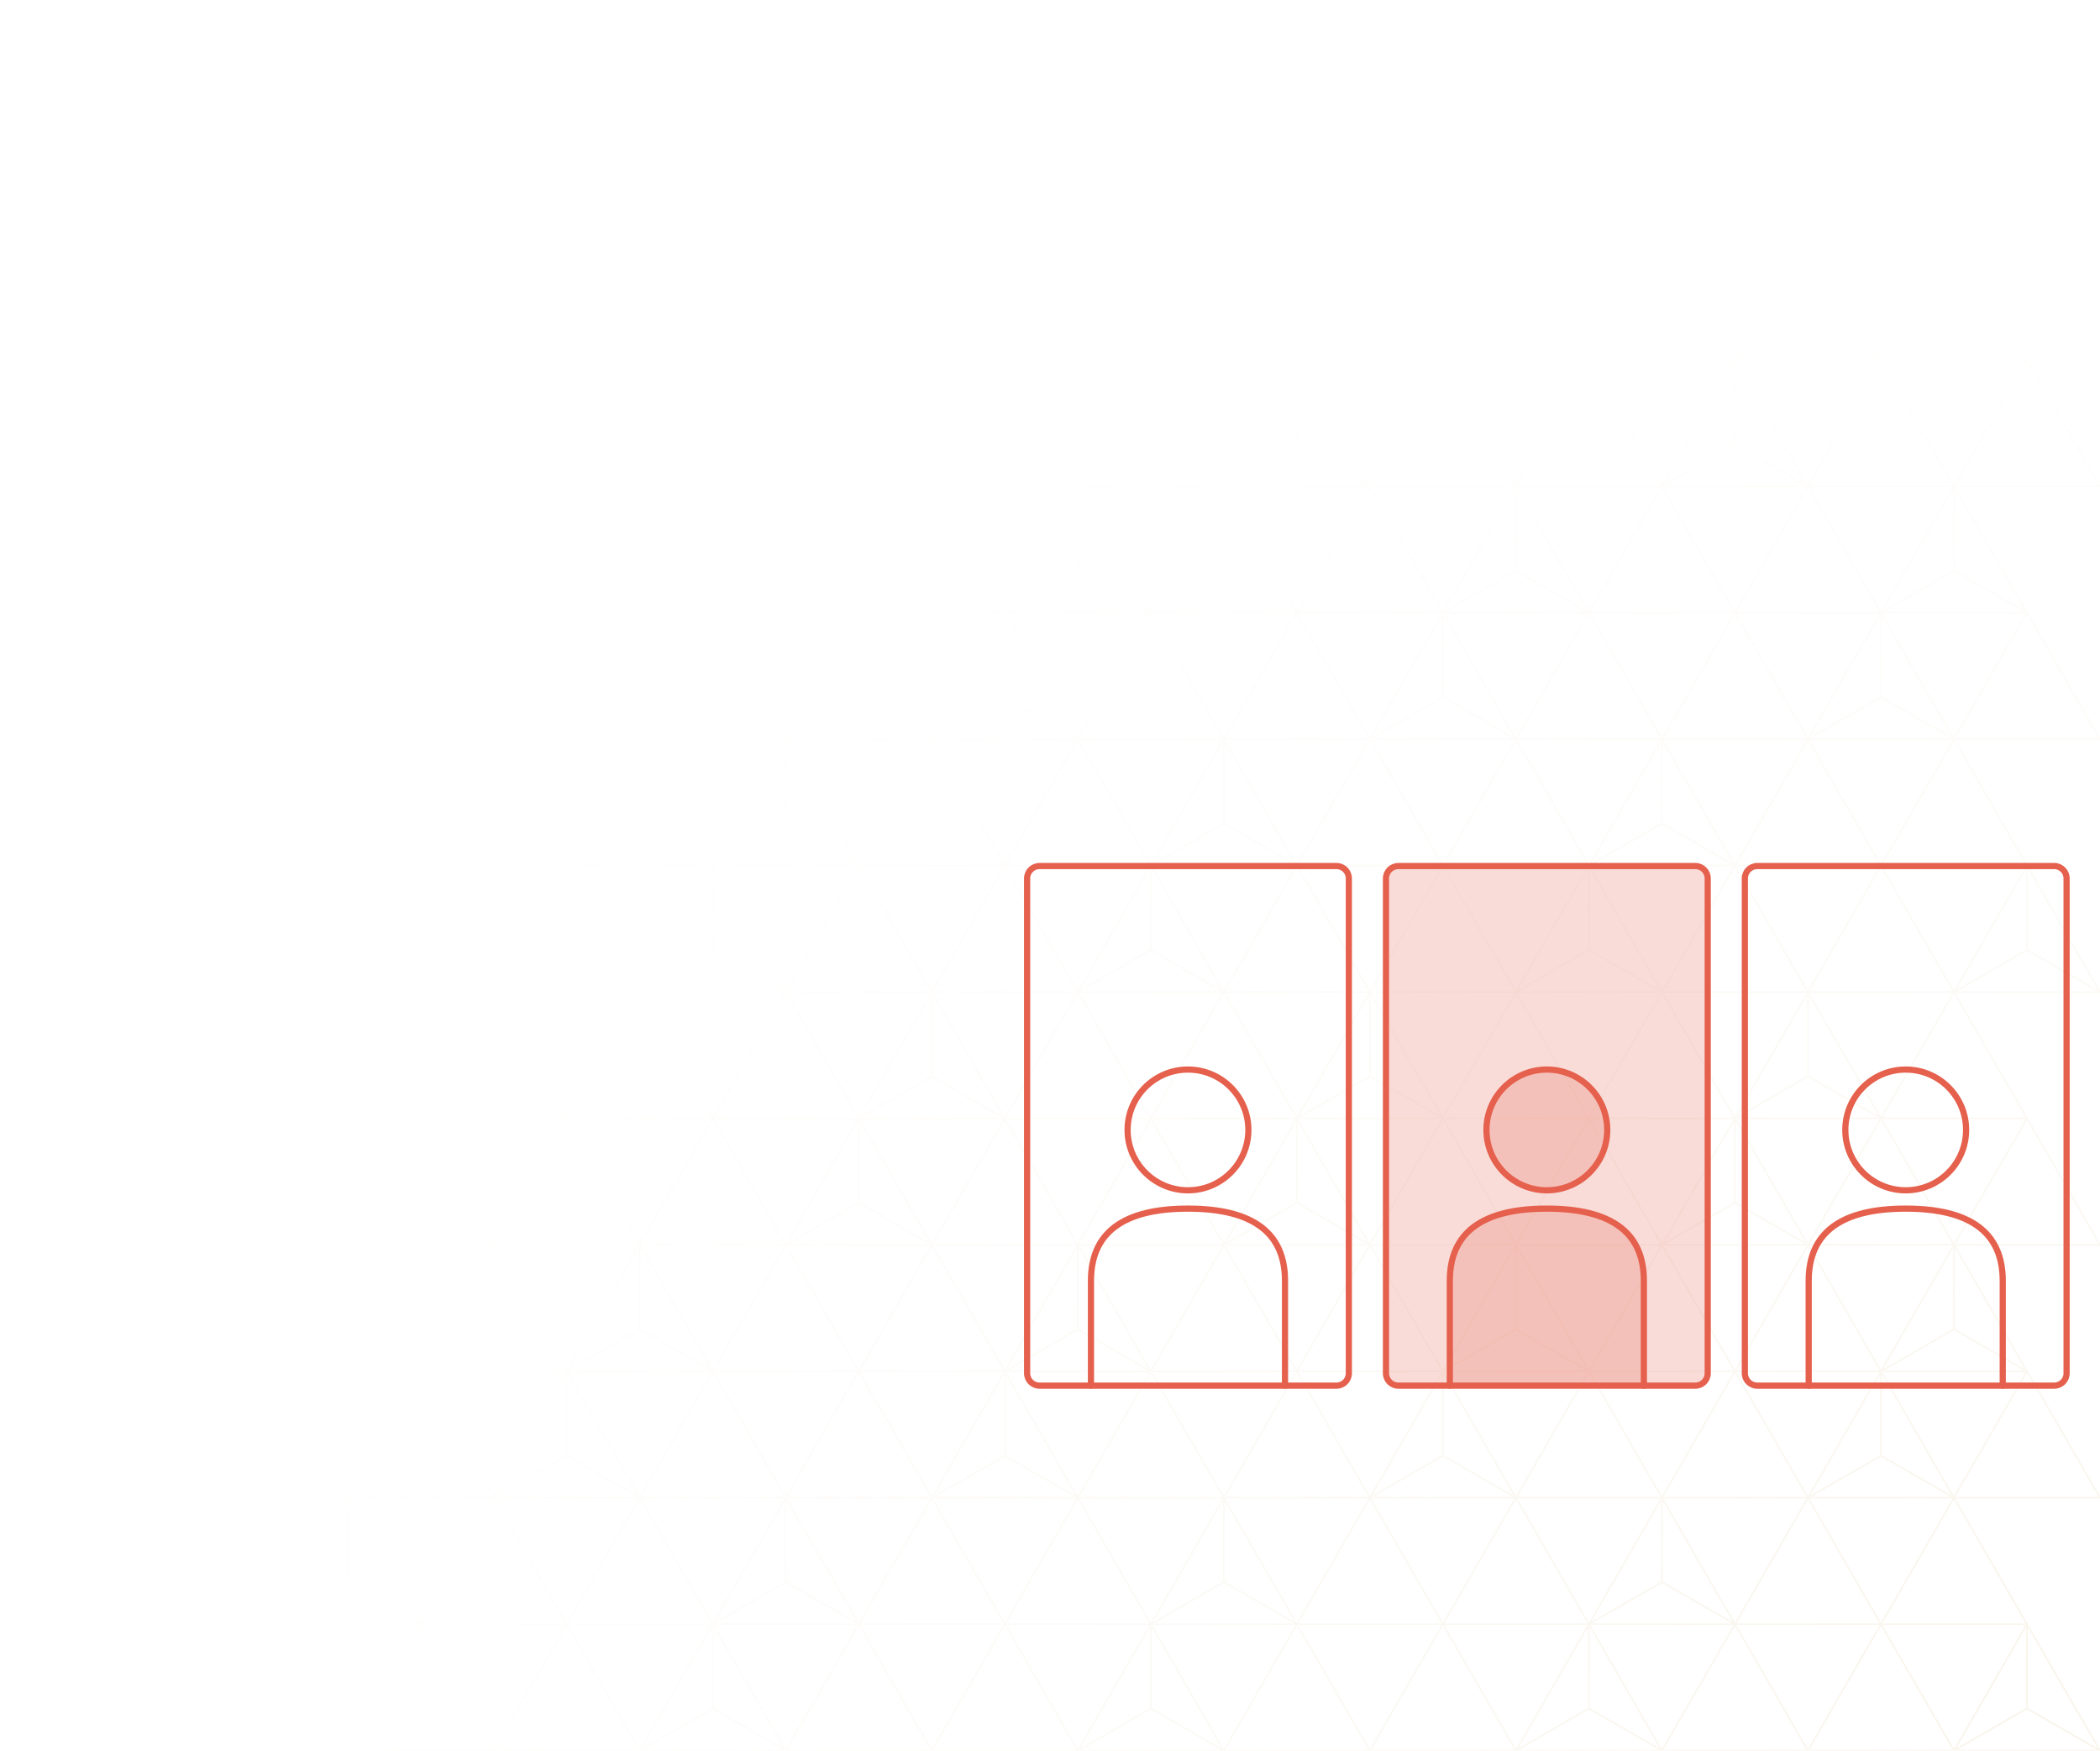
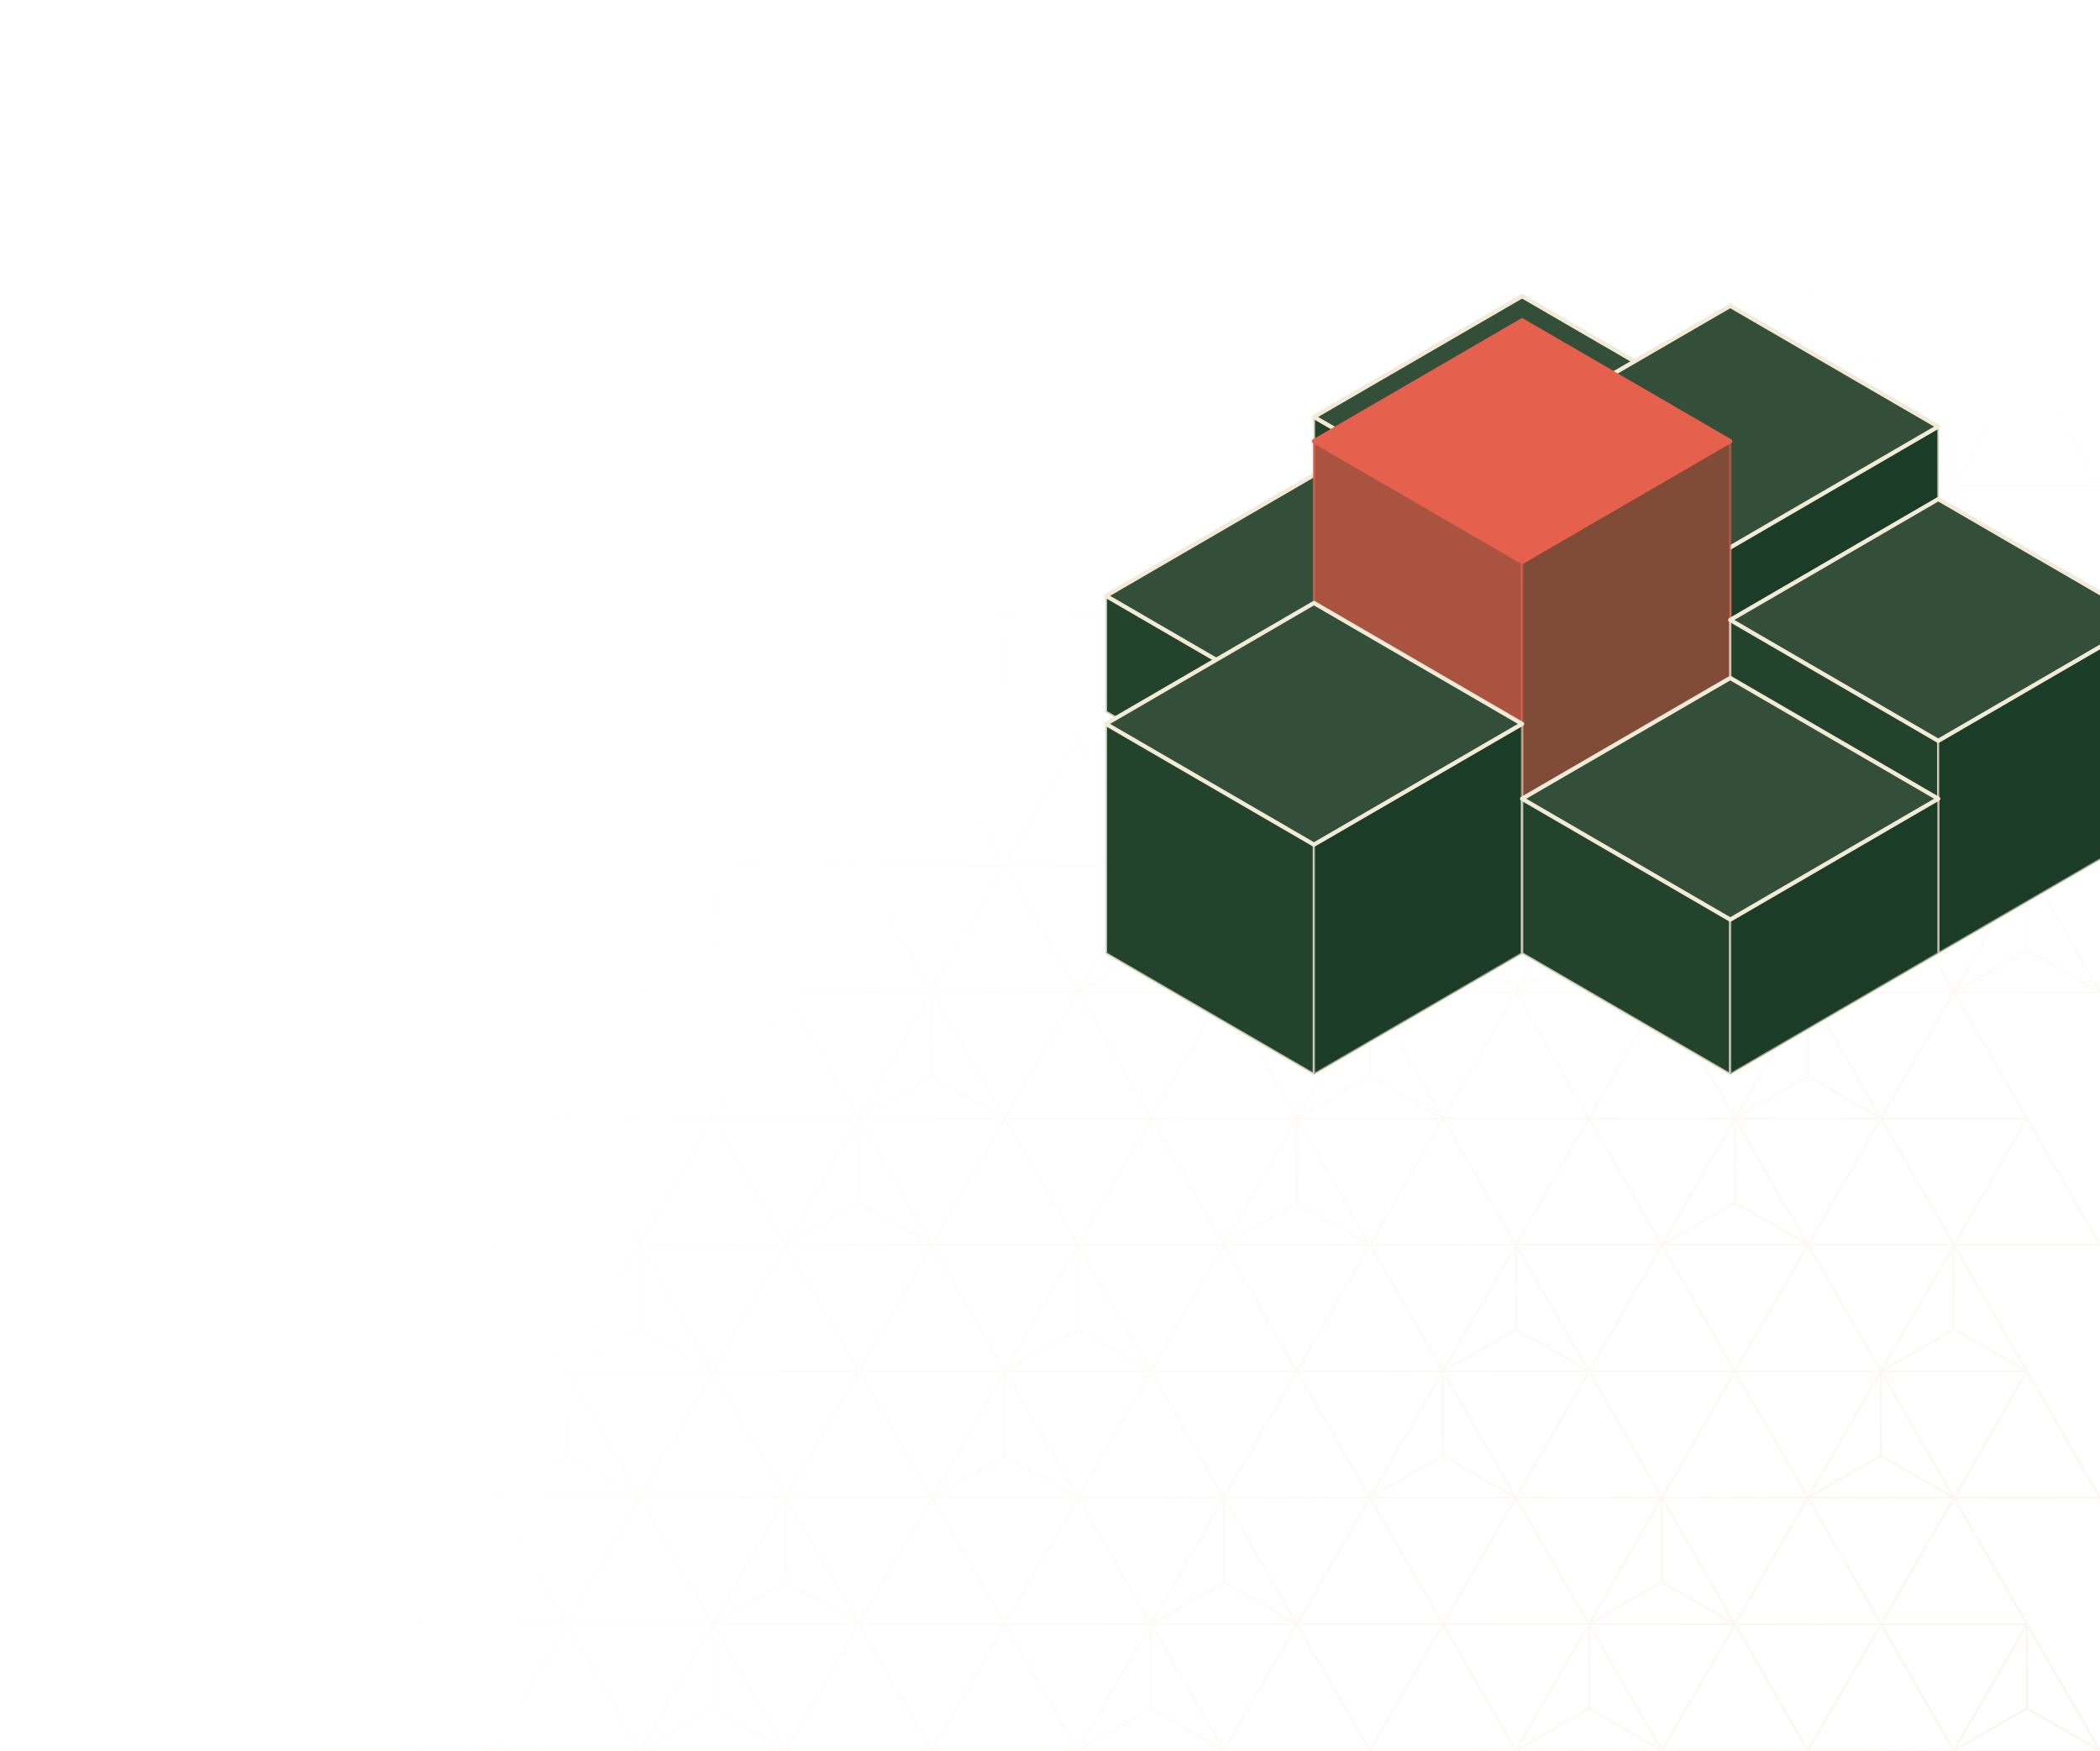
<svg xmlns="http://www.w3.org/2000/svg" width="1697" height="1415" viewBox="0 0 1697 1415" fill="none">
  <defs>
    <radialGradient id="fade" cx="1" cy="1" r="1.05" gradientUnits="objectBoundingBox">
      <stop offset="0" stop-color="#fff" stop-opacity="0.5" />
      <stop offset="0.45" stop-color="#fff" stop-opacity="0.22" />
      <stop offset="0.85" stop-color="#fff" stop-opacity="0" />
    </radialGradient>
    <mask id="m">
      <rect width="1697" height="1415" fill="url(#fade)" />
    </mask>
  </defs>
  <g mask="url(#m)" stroke="#f3ead8" stroke-width="1.4" stroke-linecap="round">
    <path d="M1697 1415L1579 1415 M1579 1415L1638 1312.8 M1638 1312.8L1697 1415 M1697 1415L1638 1380.9 M1579 1415L1638 1380.9 M1638 1312.8L1638 1380.9 M1579 1415L1461 1415 M1461 1415L1520 1312.8 M1520 1312.8L1579 1415 M1461 1415L1343 1415 M1343 1415L1402 1312.8 M1402 1312.8L1461 1415 M1343 1415L1225 1415 M1225 1415L1284 1312.8 M1284 1312.8L1343 1415 M1343 1415L1284 1380.9 M1225 1415L1284 1380.9 M1284 1312.8L1284 1380.9 M1225 1415L1107 1415 M1107 1415L1166 1312.8 M1166 1312.8L1225 1415 M1107 1415L989 1415 M989 1415L1048 1312.8 M1048 1312.8L1107 1415 M989 1415L871 1415 M871 1415L930 1312.8 M930 1312.8L989 1415 M989 1415L930 1380.9 M871 1415L930 1380.9 M930 1312.8L930 1380.9 M871 1415L753 1415 M753 1415L812 1312.8 M812 1312.8L871 1415 M753 1415L635 1415 M635 1415L694 1312.8 M694 1312.8L753 1415 M635 1415L517 1415 M517 1415L576 1312.8 M576 1312.8L635 1415 M635 1415L576 1380.9 M517 1415L576 1380.9 M576 1312.8L576 1380.9 M517 1415L399 1415 M399 1415L458 1312.8 M458 1312.8L517 1415 M399 1415L281 1415 M281 1415L340 1312.8 M340 1312.8L399 1415 M281 1415L163 1415 M163 1415L222 1312.8 M222 1312.8L281 1415 M281 1415L222 1380.9 M163 1415L222 1380.9 M222 1312.8L222 1380.9 M163 1415L45 1415 M45 1415L104 1312.8 M104 1312.8L163 1415 M45 1415L-73 1415 M-73 1415L-14 1312.8 M-14 1312.8L45 1415 M-73 1415L-191 1415 M-191 1415L-132 1312.8 M-132 1312.8L-73 1415 M-73 1415L-132 1380.9 M-191 1415L-132 1380.9 M-132 1312.8L-132 1380.9 M-191 1415L-309 1415 M-309 1415L-250 1312.8 M-250 1312.8L-191 1415 M1638 1312.8L1520 1312.8 M1520 1312.8L1579 1210.6 M1579 1210.6L1638 1312.8 M1520 1312.8L1402 1312.8 M1402 1312.8L1461 1210.6 M1461 1210.6L1520 1312.8 M1402 1312.8L1284 1312.8 M1284 1312.8L1343 1210.6 M1343 1210.6L1402 1312.8 M1402 1312.8L1343 1278.7 M1284 1312.8L1343 1278.7 M1343 1210.6L1343 1278.7 M1284 1312.8L1166 1312.8 M1166 1312.8L1225 1210.6 M1225 1210.6L1284 1312.8 M1166 1312.8L1048 1312.8 M1048 1312.8L1107 1210.6 M1107 1210.6L1166 1312.8 M1048 1312.8L930 1312.8 M930 1312.8L989 1210.6 M989 1210.6L1048 1312.8 M1048 1312.8L989 1278.7 M930 1312.8L989 1278.7 M989 1210.6L989 1278.7 M930 1312.8L812 1312.8 M812 1312.8L871 1210.6 M871 1210.6L930 1312.8 M812 1312.8L694 1312.8 M694 1312.8L753 1210.6 M753 1210.6L812 1312.8 M694 1312.8L576 1312.8 M576 1312.8L635 1210.6 M635 1210.6L694 1312.8 M694 1312.8L635 1278.7 M576 1312.8L635 1278.7 M635 1210.6L635 1278.7 M576 1312.8L458 1312.8 M458 1312.8L517 1210.6 M517 1210.6L576 1312.8 M458 1312.8L340 1312.8 M340 1312.8L399 1210.6 M399 1210.6L458 1312.8 M340 1312.8L222 1312.8 M222 1312.8L281 1210.6 M281 1210.6L340 1312.8 M340 1312.8L281 1278.7 M222 1312.8L281 1278.7 M281 1210.6L281 1278.7 M222 1312.8L104 1312.8 M104 1312.8L163 1210.6 M163 1210.6L222 1312.8 M104 1312.8L-14 1312.8 M-14 1312.8L45 1210.6 M45 1210.6L104 1312.8 M-14 1312.8L-132 1312.8 M-132 1312.8L-73 1210.6 M-73 1210.6L-14 1312.8 M-14 1312.8L-73 1278.7 M-132 1312.8L-73 1278.7 M-73 1210.6L-73 1278.7 M-132 1312.8L-250 1312.8 M-250 1312.8L-191 1210.6 M-191 1210.6L-132 1312.8 M-250 1312.8L-368 1312.8 M-368 1312.8L-309 1210.6 M-309 1210.6L-250 1312.8 M1697 1210.6L1579 1210.6 M1579 1210.6L1638 1108.4 M1638 1108.4L1697 1210.6 M1579 1210.6L1461 1210.6 M1461 1210.6L1520 1108.4 M1520 1108.4L1579 1210.6 M1579 1210.6L1520 1176.6 M1461 1210.6L1520 1176.6 M1520 1108.4L1520 1176.6 M1461 1210.6L1343 1210.6 M1343 1210.6L1402 1108.4 M1402 1108.4L1461 1210.6 M1343 1210.6L1225 1210.6 M1225 1210.6L1284 1108.4 M1284 1108.4L1343 1210.6 M1225 1210.6L1107 1210.6 M1107 1210.6L1166 1108.4 M1166 1108.4L1225 1210.6 M1225 1210.6L1166 1176.6 M1107 1210.6L1166 1176.6 M1166 1108.4L1166 1176.6 M1107 1210.6L989 1210.6 M989 1210.6L1048 1108.4 M1048 1108.4L1107 1210.6 M989 1210.6L871 1210.6 M871 1210.6L930 1108.4 M930 1108.4L989 1210.6 M871 1210.6L753 1210.6 M753 1210.6L812 1108.4 M812 1108.4L871 1210.6 M871 1210.6L812 1176.6 M753 1210.6L812 1176.6 M812 1108.4L812 1176.6 M753 1210.6L635 1210.6 M635 1210.6L694 1108.4 M694 1108.4L753 1210.6 M635 1210.6L517 1210.6 M517 1210.6L576 1108.4 M576 1108.4L635 1210.6 M517 1210.6L399 1210.6 M399 1210.6L458 1108.4 M458 1108.4L517 1210.6 M517 1210.6L458 1176.6 M399 1210.6L458 1176.6 M458 1108.4L458 1176.6 M399 1210.6L281 1210.6 M281 1210.6L340 1108.4 M340 1108.4L399 1210.6 M281 1210.6L163 1210.6 M163 1210.6L222 1108.4 M222 1108.4L281 1210.6 M163 1210.6L45 1210.6 M45 1210.6L104 1108.4 M104 1108.4L163 1210.6 M163 1210.6L104 1176.6 M45 1210.6L104 1176.6 M104 1108.4L104 1176.6 M45 1210.6L-73 1210.6 M-73 1210.6L-14 1108.4 M-14 1108.4L45 1210.6 M-73 1210.6L-191 1210.6 M-191 1210.6L-132 1108.4 M-132 1108.4L-73 1210.6 M-191 1210.6L-309 1210.6 M-309 1210.6L-250 1108.4 M-250 1108.4L-191 1210.6 M-191 1210.6L-250 1176.6 M-309 1210.6L-250 1176.6 M-250 1108.4L-250 1176.6 M1638 1108.4L1520 1108.4 M1520 1108.4L1579 1006.2 M1579 1006.2L1638 1108.4 M1638 1108.4L1579 1074.4 M1520 1108.4L1579 1074.4 M1579 1006.2L1579 1074.4 M1520 1108.4L1402 1108.4 M1402 1108.4L1461 1006.2 M1461 1006.2L1520 1108.4 M1402 1108.4L1284 1108.4 M1284 1108.4L1343 1006.2 M1343 1006.2L1402 1108.4 M1284 1108.4L1166 1108.4 M1166 1108.4L1225 1006.2 M1225 1006.2L1284 1108.4 M1284 1108.4L1225 1074.4 M1166 1108.4L1225 1074.4 M1225 1006.2L1225 1074.4 M1166 1108.4L1048 1108.4 M1048 1108.4L1107 1006.2 M1107 1006.2L1166 1108.4 M1048 1108.4L930 1108.4 M930 1108.4L989 1006.2 M989 1006.2L1048 1108.4 M930 1108.4L812 1108.4 M812 1108.4L871 1006.2 M871 1006.2L930 1108.4 M930 1108.4L871 1074.4 M812 1108.4L871 1074.4 M871 1006.2L871 1074.4 M812 1108.4L694 1108.4 M694 1108.4L753 1006.2 M753 1006.2L812 1108.4 M694 1108.4L576 1108.4 M576 1108.4L635 1006.2 M635 1006.2L694 1108.4 M576 1108.4L458 1108.4 M458 1108.4L517 1006.2 M517 1006.2L576 1108.4 M576 1108.4L517 1074.4 M458 1108.4L517 1074.4 M517 1006.2L517 1074.4 M458 1108.4L340 1108.4 M340 1108.4L399 1006.2 M399 1006.2L458 1108.4 M340 1108.4L222 1108.4 M222 1108.4L281 1006.2 M281 1006.2L340 1108.4 M222 1108.4L104 1108.4 M104 1108.4L163 1006.2 M163 1006.2L222 1108.4 M222 1108.4L163 1074.4 M104 1108.4L163 1074.4 M163 1006.2L163 1074.4 M104 1108.4L-14 1108.4 M-14 1108.4L45 1006.2 M45 1006.2L104 1108.4 M-14 1108.4L-132 1108.4 M-132 1108.4L-73 1006.2 M-73 1006.2L-14 1108.4 M-132 1108.4L-250 1108.4 M-250 1108.4L-191 1006.2 M-191 1006.2L-132 1108.4 M-132 1108.4L-191 1074.4 M-250 1108.4L-191 1074.4 M-191 1006.2L-191 1074.4 M-250 1108.4L-368 1108.4 M-368 1108.4L-309 1006.2 M-309 1006.2L-250 1108.4 M1697 1006.2L1579 1006.2 M1579 1006.2L1638 904 M1638 904L1697 1006.2 M1579 1006.2L1461 1006.2 M1461 1006.2L1520 904 M1520 904L1579 1006.2 M1461 1006.2L1343 1006.2 M1343 1006.2L1402 904 M1402 904L1461 1006.2 M1461 1006.2L1402 972.2 M1343 1006.2L1402 972.2 M1402 904L1402 972.2 M1343 1006.2L1225 1006.2 M1225 1006.2L1284 904 M1284 904L1343 1006.2 M1225 1006.2L1107 1006.2 M1107 1006.2L1166 904 M1166 904L1225 1006.2 M1107 1006.2L989 1006.2 M989 1006.2L1048 904 M1048 904L1107 1006.2 M1107 1006.2L1048 972.2 M989 1006.2L1048 972.2 M1048 904L1048 972.2 M989 1006.2L871 1006.2 M871 1006.2L930 904 M930 904L989 1006.2 M871 1006.2L753 1006.2 M753 1006.2L812 904 M812 904L871 1006.2 M753 1006.2L635 1006.2 M635 1006.2L694 904 M694 904L753 1006.2 M753 1006.2L694 972.2 M635 1006.2L694 972.2 M694 904L694 972.2 M635 1006.2L517 1006.2 M517 1006.2L576 904 M576 904L635 1006.2 M517 1006.2L399 1006.2 M399 1006.2L458 904 M458 904L517 1006.2 M399 1006.2L281 1006.2 M281 1006.2L340 904 M340 904L399 1006.2 M399 1006.2L340 972.2 M281 1006.2L340 972.2 M340 904L340 972.2 M281 1006.2L163 1006.2 M163 1006.2L222 904 M222 904L281 1006.2 M163 1006.2L45 1006.2 M45 1006.2L104 904 M104 904L163 1006.2 M45 1006.2L-73 1006.2 M-73 1006.2L-14 904 M-14 904L45 1006.2 M45 1006.2L-14 972.2 M-73 1006.2L-14 972.2 M-14 904L-14 972.2 M-73 1006.2L-191 1006.2 M-191 1006.2L-132 904 M-132 904L-73 1006.2 M-191 1006.2L-309 1006.2 M-309 1006.2L-250 904 M-250 904L-191 1006.2 M1638 904L1520 904 M1520 904L1579 801.9 M1579 801.9L1638 904 M1520 904L1402 904 M1402 904L1461 801.9 M1461 801.9L1520 904 M1520 904L1461 870 M1402 904L1461 870 M1461 801.9L1461 870 M1402 904L1284 904 M1284 904L1343 801.9 M1343 801.9L1402 904 M1284 904L1166 904 M1166 904L1225 801.9 M1225 801.9L1284 904 M1166 904L1048 904 M1048 904L1107 801.9 M1107 801.9L1166 904 M1166 904L1107 870 M1048 904L1107 870 M1107 801.9L1107 870 M1048 904L930 904 M930 904L989 801.9 M989 801.9L1048 904 M930 904L812 904 M812 904L871 801.9 M871 801.9L930 904 M812 904L694 904 M694 904L753 801.9 M753 801.9L812 904 M812 904L753 870 M694 904L753 870 M753 801.9L753 870 M694 904L576 904 M576 904L635 801.9 M635 801.9L694 904 M576 904L458 904 M458 904L517 801.9 M517 801.9L576 904 M458 904L340 904 M340 904L399 801.9 M399 801.9L458 904 M458 904L399 870 M340 904L399 870 M399 801.9L399 870 M340 904L222 904 M222 904L281 801.9 M281 801.9L340 904 M222 904L104 904 M104 904L163 801.9 M163 801.9L222 904 M104 904L-14 904 M-14 904L45 801.9 M45 801.9L104 904 M104 904L45 870 M-14 904L45 870 M45 801.9L45 870 M-14 904L-132 904 M-132 904L-73 801.9 M-73 801.9L-14 904 M-132 904L-250 904 M-250 904L-191 801.9 M-191 801.9L-132 904 M-250 904L-368 904 M-368 904L-309 801.9 M-309 801.9L-250 904 M-250 904L-309 870 M-368 904L-309 870 M-309 801.9L-309 870 M1697 801.9L1579 801.9 M1579 801.9L1638 699.7 M1638 699.7L1697 801.9 M1697 801.9L1638 767.8 M1579 801.9L1638 767.8 M1638 699.7L1638 767.8 M1579 801.9L1461 801.9 M1461 801.9L1520 699.7 M1520 699.7L1579 801.9 M1461 801.9L1343 801.9 M1343 801.9L1402 699.7 M1402 699.7L1461 801.9 M1343 801.9L1225 801.9 M1225 801.9L1284 699.7 M1284 699.7L1343 801.9 M1343 801.9L1284 767.8 M1225 801.9L1284 767.8 M1284 699.7L1284 767.8 M1225 801.9L1107 801.9 M1107 801.9L1166 699.7 M1166 699.7L1225 801.9 M1107 801.9L989 801.9 M989 801.9L1048 699.7 M1048 699.7L1107 801.9 M989 801.9L871 801.9 M871 801.9L930 699.7 M930 699.7L989 801.9 M989 801.9L930 767.8 M871 801.9L930 767.8 M930 699.7L930 767.8 M871 801.9L753 801.9 M753 801.9L812 699.7 M812 699.7L871 801.9 M753 801.9L635 801.9 M635 801.9L694 699.7 M694 699.7L753 801.9 M635 801.9L517 801.9 M517 801.9L576 699.7 M576 699.7L635 801.9 M635 801.9L576 767.8 M517 801.9L576 767.8 M576 699.7L576 767.8 M517 801.9L399 801.9 M399 801.9L458 699.7 M458 699.7L517 801.9 M399 801.9L281 801.9 M281 801.9L340 699.7 M340 699.7L399 801.9 M281 801.9L163 801.9 M163 801.9L222 699.7 M222 699.7L281 801.9 M281 801.9L222 767.8 M163 801.9L222 767.8 M222 699.7L222 767.8 M163 801.9L45 801.9 M45 801.9L104 699.7 M104 699.7L163 801.9 M45 801.9L-73 801.9 M-73 801.9L-14 699.7 M-14 699.7L45 801.9 M-73 801.9L-191 801.9 M-191 801.9L-132 699.7 M-132 699.7L-73 801.9 M-73 801.9L-132 767.8 M-191 801.9L-132 767.8 M-132 699.7L-132 767.8 M-191 801.9L-309 801.9 M-309 801.9L-250 699.7 M-250 699.7L-191 801.9 M1638 699.7L1520 699.7 M1520 699.7L1579 597.5 M1579 597.5L1638 699.7 M1520 699.7L1402 699.7 M1402 699.7L1461 597.5 M1461 597.5L1520 699.7 M1402 699.7L1284 699.7 M1284 699.7L1343 597.5 M1343 597.5L1402 699.7 M1402 699.7L1343 665.6 M1284 699.7L1343 665.6 M1343 597.5L1343 665.6 M1284 699.7L1166 699.7 M1166 699.7L1225 597.5 M1225 597.5L1284 699.7 M1166 699.7L1048 699.7 M1048 699.7L1107 597.5 M1107 597.5L1166 699.7 M1048 699.7L930 699.7 M930 699.7L989 597.5 M989 597.5L1048 699.7 M1048 699.7L989 665.6 M930 699.7L989 665.6 M989 597.5L989 665.6 M930 699.7L812 699.7 M812 699.7L871 597.5 M871 597.5L930 699.7 M812 699.7L694 699.7 M694 699.7L753 597.5 M753 597.5L812 699.7 M694 699.7L576 699.7 M576 699.7L635 597.5 M635 597.5L694 699.7 M694 699.7L635 665.6 M576 699.7L635 665.6 M635 597.5L635 665.6 M576 699.7L458 699.7 M458 699.7L517 597.5 M517 597.5L576 699.7 M458 699.7L340 699.7 M340 699.7L399 597.5 M399 597.5L458 699.7 M340 699.7L222 699.7 M222 699.7L281 597.5 M281 597.5L340 699.7 M340 699.7L281 665.6 M222 699.7L281 665.6 M281 597.5L281 665.6 M222 699.7L104 699.7 M104 699.7L163 597.5 M163 597.5L222 699.7 M104 699.7L-14 699.7 M-14 699.7L45 597.5 M45 597.5L104 699.7 M-14 699.7L-132 699.7 M-132 699.7L-73 597.5 M-73 597.5L-14 699.7 M-14 699.7L-73 665.6 M-132 699.7L-73 665.6 M-73 597.5L-73 665.6 M-132 699.7L-250 699.7 M-250 699.7L-191 597.5 M-191 597.5L-132 699.7 M-250 699.7L-368 699.7 M-368 699.7L-309 597.5 M-309 597.5L-250 699.7 M1697 597.5L1579 597.5 M1579 597.5L1638 495.3 M1638 495.3L1697 597.5 M1579 597.5L1461 597.5 M1461 597.5L1520 495.3 M1520 495.3L1579 597.5 M1579 597.5L1520 563.4 M1461 597.5L1520 563.4 M1520 495.3L1520 563.4 M1461 597.5L1343 597.5 M1343 597.5L1402 495.3 M1402 495.3L1461 597.5 M1343 597.5L1225 597.5 M1225 597.5L1284 495.3 M1284 495.3L1343 597.5 M1225 597.5L1107 597.5 M1107 597.5L1166 495.3 M1166 495.3L1225 597.5 M1225 597.5L1166 563.4 M1107 597.5L1166 563.4 M1166 495.3L1166 563.4 M1107 597.5L989 597.5 M989 597.5L1048 495.3 M1048 495.3L1107 597.5 M989 597.5L871 597.5 M871 597.5L930 495.3 M930 495.3L989 597.5 M871 597.5L753 597.5 M753 597.5L812 495.3 M812 495.3L871 597.5 M871 597.5L812 563.4 M753 597.5L812 563.4 M812 495.3L812 563.4 M753 597.5L635 597.5 M635 597.5L694 495.3 M694 495.3L753 597.5 M635 597.5L517 597.5 M517 597.5L576 495.3 M576 495.3L635 597.5 M517 597.5L399 597.5 M399 597.5L458 495.3 M458 495.3L517 597.5 M517 597.5L458 563.4 M399 597.5L458 563.4 M458 495.3L458 563.4 M399 597.5L281 597.5 M281 597.5L340 495.3 M340 495.3L399 597.5 M281 597.5L163 597.5 M163 597.5L222 495.3 M222 495.3L281 597.5 M163 597.5L45 597.5 M45 597.5L104 495.3 M104 495.3L163 597.5 M163 597.5L104 563.4 M45 597.5L104 563.4 M104 495.3L104 563.4 M45 597.5L-73 597.5 M-73 597.5L-14 495.3 M-14 495.3L45 597.5 M-73 597.5L-191 597.5 M-191 597.5L-132 495.3 M-132 495.3L-73 597.5 M-191 597.5L-309 597.5 M-309 597.5L-250 495.3 M-250 495.3L-191 597.5 M-191 597.5L-250 563.4 M-309 597.5L-250 563.4 M-250 495.3L-250 563.4 M1638 495.3L1520 495.3 M1520 495.3L1579 393.1 M1579 393.1L1638 495.3 M1638 495.3L1579 461.2 M1520 495.3L1579 461.2 M1579 393.1L1579 461.2 M1520 495.3L1402 495.3 M1402 495.3L1461 393.1 M1461 393.1L1520 495.3 M1402 495.3L1284 495.3 M1284 495.3L1343 393.1 M1343 393.1L1402 495.3 M1284 495.3L1166 495.3 M1166 495.3L1225 393.1 M1225 393.1L1284 495.3 M1284 495.3L1225 461.2 M1166 495.3L1225 461.2 M1225 393.1L1225 461.2 M1166 495.3L1048 495.3 M1048 495.3L1107 393.1 M1107 393.1L1166 495.3 M1048 495.3L930 495.3 M930 495.3L989 393.1 M989 393.1L1048 495.3 M930 495.3L812 495.3 M812 495.3L871 393.1 M871 393.1L930 495.3 M930 495.3L871 461.2 M812 495.3L871 461.2 M871 393.1L871 461.2 M812 495.3L694 495.3 M694 495.3L753 393.1 M753 393.1L812 495.3 M694 495.3L576 495.3 M576 495.3L635 393.1 M635 393.1L694 495.3 M576 495.3L458 495.3 M458 495.3L517 393.1 M517 393.1L576 495.3 M576 495.3L517 461.2 M458 495.3L517 461.2 M517 393.1L517 461.2 M458 495.3L340 495.3 M340 495.3L399 393.1 M399 393.1L458 495.3 M340 495.3L222 495.3 M222 495.3L281 393.1 M281 393.1L340 495.3 M222 495.3L104 495.3 M104 495.3L163 393.1 M163 393.1L222 495.3 M222 495.3L163 461.2 M104 495.3L163 461.2 M163 393.1L163 461.2 M104 495.3L-14 495.3 M-14 495.3L45 393.1 M45 393.1L104 495.3 M-14 495.3L-132 495.3 M-132 495.3L-73 393.1 M-73 393.1L-14 495.3 M-132 495.3L-250 495.3 M-250 495.3L-191 393.1 M-191 393.1L-132 495.3 M-132 495.3L-191 461.2 M-250 495.3L-191 461.2 M-191 393.1L-191 461.2 M-250 495.3L-368 495.3 M-368 495.3L-309 393.1 M-309 393.1L-250 495.3 M1697 393.1L1579 393.1 M1579 393.1L1638 290.9 M1638 290.9L1697 393.1 M1579 393.1L1461 393.1 M1461 393.1L1520 290.9 M1520 290.9L1579 393.1 M1461 393.1L1343 393.1 M1343 393.1L1402 290.9 M1402 290.9L1461 393.1 M1461 393.1L1402 359 M1343 393.1L1402 359 M1402 290.9L1402 359 M1343 393.1L1225 393.1 M1225 393.1L1284 290.9 M1284 290.9L1343 393.1 M1225 393.1L1107 393.1 M1107 393.1L1166 290.9 M1166 290.9L1225 393.1 M1107 393.1L989 393.1 M989 393.1L1048 290.9 M1048 290.9L1107 393.1 M1107 393.1L1048 359 M989 393.1L1048 359 M1048 290.9L1048 359 M989 393.1L871 393.1 M871 393.1L930 290.9 M930 290.9L989 393.1 M871 393.1L753 393.1 M753 393.1L812 290.9 M812 290.9L871 393.1 M753 393.1L635 393.1 M635 393.1L694 290.9 M694 290.9L753 393.1 M753 393.1L694 359 M635 393.1L694 359 M694 290.9L694 359 M635 393.1L517 393.1 M517 393.1L576 290.9 M576 290.9L635 393.1 M517 393.1L399 393.1 M399 393.1L458 290.9 M458 290.9L517 393.1 M399 393.1L281 393.1 M281 393.1L340 290.9 M340 290.9L399 393.1 M399 393.1L340 359 M281 393.1L340 359 M340 290.9L340 359 M281 393.1L163 393.1 M163 393.1L222 290.9 M222 290.9L281 393.1 M163 393.1L45 393.1 M45 393.1L104 290.9 M104 290.9L163 393.1 M45 393.1L-73 393.1 M-73 393.1L-14 290.9 M-14 290.9L45 393.1 M45 393.1L-14 359 M-73 393.1L-14 359 M-14 290.9L-14 359 M-73 393.1L-191 393.1 M-191 393.1L-132 290.9 M-132 290.9L-73 393.1 M-191 393.1L-309 393.1 M-309 393.1L-250 290.9 M-250 290.9L-191 393.1 M1638 290.9L1520 290.9 M1520 290.9L1579 188.7 M1579 188.7L1638 290.9 M1520 290.9L1402 290.9 M1402 290.9L1461 188.7 M1461 188.7L1520 290.9 M1520 290.9L1461 256.8 M1402 290.9L1461 256.8 M1461 188.7L1461 256.8 M1402 290.9L1284 290.9 M1284 290.9L1343 188.7 M1343 188.7L1402 290.9 M1284 290.9L1166 290.9 M1166 290.9L1225 188.7 M1225 188.7L1284 290.9 M1166 290.9L1048 290.9 M1048 290.9L1107 188.7 M1107 188.7L1166 290.9 M1166 290.9L1107 256.8 M1048 290.9L1107 256.8 M1107 188.7L1107 256.8 M1048 290.9L930 290.9 M930 290.9L989 188.7 M989 188.7L1048 290.9 M930 290.9L812 290.9 M812 290.9L871 188.7 M871 188.7L930 290.9 M812 290.9L694 290.9 M694 290.9L753 188.7 M753 188.7L812 290.9 M812 290.9L753 256.8 M694 290.9L753 256.8 M753 188.7L753 256.8 M694 290.9L576 290.9 M576 290.9L635 188.7 M635 188.7L694 290.9 M576 290.9L458 290.9 M458 290.9L517 188.7 M517 188.7L576 290.9 M458 290.9L340 290.9 M340 290.9L399 188.7 M399 188.7L458 290.9 M458 290.9L399 256.8 M340 290.9L399 256.8 M399 188.7L399 256.8 M340 290.9L222 290.9 M222 290.9L281 188.7 M281 188.7L340 290.9 M222 290.9L104 290.9 M104 290.9L163 188.7 M163 188.7L222 290.9 M104 290.9L-14 290.9 M-14 290.9L45 188.7 M45 188.7L104 290.9 M104 290.9L45 256.8 M-14 290.9L45 256.8 M45 188.7L45 256.8 M-14 290.9L-132 290.9 M-132 290.9L-73 188.7 M-73 188.7L-14 290.9 M-132 290.9L-250 290.9 M-250 290.9L-191 188.7 M-191 188.7L-132 290.9 M-250 290.9L-368 290.9 M-368 290.9L-309 188.7 M-309 188.7L-250 290.9 M-250 290.9L-309 256.8 M-368 290.9L-309 256.8 M-309 188.7L-309 256.8 M1697 188.7L1579 188.7 M1579 188.7L1638 86.5 M1638 86.5L1697 188.7 M1697 188.7L1638 154.6 M1579 188.7L1638 154.6 M1638 86.5L1638 154.6 M1579 188.7L1461 188.7 M1461 188.7L1520 86.5 M1520 86.5L1579 188.7 M1461 188.7L1343 188.7 M1343 188.7L1402 86.5 M1402 86.5L1461 188.7 M1343 188.7L1225 188.7 M1225 188.7L1284 86.5 M1284 86.5L1343 188.7 M1343 188.7L1284 154.6 M1225 188.7L1284 154.6 M1284 86.5L1284 154.6 M1225 188.7L1107 188.7 M1107 188.7L1166 86.5 M1166 86.5L1225 188.7 M1107 188.7L989 188.7 M989 188.7L1048 86.5 M1048 86.5L1107 188.7 M989 188.7L871 188.7 M871 188.7L930 86.5 M930 86.5L989 188.7 M989 188.7L930 154.6 M871 188.7L930 154.6 M930 86.5L930 154.6 M871 188.7L753 188.7 M753 188.7L812 86.5 M812 86.5L871 188.7 M753 188.7L635 188.7 M635 188.7L694 86.5 M694 86.5L753 188.7 M635 188.7L517 188.7 M517 188.7L576 86.5 M576 86.5L635 188.7 M635 188.7L576 154.6 M517 188.7L576 154.6 M576 86.5L576 154.6 M517 188.7L399 188.7 M399 188.7L458 86.5 M458 86.5L517 188.7 M399 188.7L281 188.7 M281 188.7L340 86.5 M340 86.5L399 188.7 M281 188.7L163 188.7 M163 188.7L222 86.5 M222 86.5L281 188.7 M281 188.7L222 154.6 M163 188.7L222 154.6 M222 86.5L222 154.6 M163 188.7L45 188.7 M45 188.7L104 86.5 M104 86.5L163 188.7 M45 188.7L-73 188.7 M-73 188.7L-14 86.5 M-14 86.5L45 188.7 M-73 188.7L-191 188.7 M-191 188.7L-132 86.5 M-132 86.5L-73 188.7 M-73 188.7L-132 154.6 M-191 188.7L-132 154.6 M-132 86.5L-132 154.6 M-191 188.7L-309 188.7 M-309 188.7L-250 86.5 M-250 86.5L-191 188.7 M1638 86.5L1520 86.5 M1520 86.5L1579 -15.7 M1579 -15.7L1638 86.5 M1520 86.5L1402 86.5 M1402 86.5L1461 -15.7 M1461 -15.7L1520 86.5 M1402 86.5L1284 86.5 M1284 86.5L1343 -15.7 M1343 -15.7L1402 86.5 M1402 86.5L1343 52.5 M1284 86.5L1343 52.5 M1343 -15.7L1343 52.5 M1284 86.5L1166 86.5 M1166 86.5L1225 -15.7 M1225 -15.7L1284 86.5 M1166 86.5L1048 86.5 M1048 86.5L1107 -15.7 M1107 -15.7L1166 86.5 M1048 86.5L930 86.5 M930 86.5L989 -15.7 M989 -15.7L1048 86.5 M1048 86.5L989 52.5 M930 86.5L989 52.5 M989 -15.7L989 52.5 M930 86.5L812 86.5 M812 86.5L871 -15.7 M871 -15.7L930 86.5 M812 86.5L694 86.5 M694 86.5L753 -15.7 M753 -15.7L812 86.5 M694 86.5L576 86.5 M576 86.5L635 -15.7 M635 -15.7L694 86.5 M694 86.5L635 52.5 M576 86.5L635 52.5 M635 -15.7L635 52.5 M576 86.5L458 86.5 M458 86.5L517 -15.7 M517 -15.7L576 86.5 M458 86.5L340 86.5 M340 86.5L399 -15.7 M399 -15.7L458 86.5 M340 86.5L222 86.5 M222 86.5L281 -15.7 M281 -15.7L340 86.5 M340 86.5L281 52.5 M222 86.5L281 52.5 M281 -15.7L281 52.5 M222 86.5L104 86.5 M104 86.5L163 -15.7 M163 -15.7L222 86.5 M104 86.5L-14 86.5 M-14 86.5L45 -15.7 M45 -15.7L104 86.5 M-14 86.5L-132 86.5 M-132 86.5L-73 -15.7 M-73 -15.7L-14 86.5 M-14 86.5L-73 52.5 M-132 86.5L-73 52.5 M-73 -15.7L-73 52.5 M-132 86.5L-250 86.5 M-250 86.5L-191 -15.7 M-191 -15.7L-132 86.5 M-250 86.5L-368 86.5 M-368 86.5L-309 -15.7 M-309 -15.7L-250 86.5 M1697 -15.7L1579 -15.7 M1579 -15.7L1638 -117.9 M1638 -117.9L1697 -15.7 M1579 -15.7L1461 -15.7 M1461 -15.7L1520 -117.9 M1520 -117.9L1579 -15.7 M1579 -15.7L1520 -49.7 M1461 -15.7L1520 -49.7 M1520 -117.9L1520 -49.7 M1461 -15.7L1343 -15.7 M1343 -15.7L1402 -117.9 M1402 -117.9L1461 -15.7 M1343 -15.7L1225 -15.7 M1225 -15.7L1284 -117.9 M1284 -117.9L1343 -15.7 M1225 -15.7L1107 -15.7 M1107 -15.7L1166 -117.9 M1166 -117.9L1225 -15.7 M1225 -15.7L1166 -49.7 M1107 -15.7L1166 -49.7 M1166 -117.9L1166 -49.7 M1107 -15.7L989 -15.7 M989 -15.7L1048 -117.9 M1048 -117.9L1107 -15.7 M989 -15.7L871 -15.7 M871 -15.7L930 -117.9 M930 -117.9L989 -15.7 M871 -15.7L753 -15.7 M753 -15.7L812 -117.9 M812 -117.9L871 -15.7 M871 -15.7L812 -49.7 M753 -15.7L812 -49.7 M812 -117.9L812 -49.7 M753 -15.7L635 -15.7 M635 -15.7L694 -117.9 M694 -117.9L753 -15.7 M635 -15.7L517 -15.7 M517 -15.7L576 -117.9 M576 -117.9L635 -15.7 M517 -15.7L399 -15.7 M399 -15.7L458 -117.9 M458 -117.9L517 -15.7 M517 -15.7L458 -49.7 M399 -15.7L458 -49.7 M458 -117.9L458 -49.7 M399 -15.7L281 -15.7 M281 -15.7L340 -117.9 M340 -117.9L399 -15.7 M281 -15.7L163 -15.7 M163 -15.7L222 -117.9 M222 -117.9L281 -15.7 M163 -15.7L45 -15.7 M45 -15.7L104 -117.9 M104 -117.9L163 -15.7 M163 -15.7L104 -49.7 M45 -15.7L104 -49.7 M104 -117.9L104 -49.7 M45 -15.7L-73 -15.7 M-73 -15.7L-14 -117.9 M-14 -117.9L45 -15.7 M-73 -15.7L-191 -15.7 M-191 -15.7L-132 -117.9 M-132 -117.9L-73 -15.7 M-191 -15.7L-309 -15.7 M-309 -15.7L-250 -117.9 M-250 -117.9L-191 -15.7 M-191 -15.7L-250 -49.7 M-309 -15.7L-250 -49.7 M-250 -117.9L-250 -49.7" />
  </g>
-   <g fill="none" stroke="#e5604d" stroke-width="5" stroke-linecap="round" stroke-linejoin="round">
-     <rect x="830.0" y="700" width="260" height="420" rx="10" fill="none" />
-     <circle cx="960.0" cy="913.3" r="48.8" fill="none" />
-     <path d="M 881.6 1120 V 1035.2 Q 881.6 976.9 960.0 976.9 Q 1038.4 976.9 1038.4 1035.2 V 1120" fill="none" />
-     <rect x="1120.0" y="700" width="260" height="420" rx="10" fill="#e5604d" fill-opacity="0.22" />
-     <circle cx="1250.0" cy="913.3" r="48.8" fill="#e5604d" fill-opacity="0.22" />
-     <path d="M 1171.6 1120 V 1035.2 Q 1171.6 976.9 1250.0 976.9 Q 1328.4 976.9 1328.4 1035.2 V 1120" fill="#e5604d" fill-opacity="0.22" />
-     <rect x="1410.0" y="700" width="260" height="420" rx="10" fill="none" />
-     <circle cx="1540.0" cy="913.3" r="48.8" fill="none" />
-     <path d="M 1461.6 1120 V 1035.2 Q 1461.6 976.9 1540.0 976.9 Q 1618.4 976.9 1618.4 1035.2 V 1120" fill="none" />
+   <g fill="none" stroke-linecap="round" stroke-linejoin="round">
+     <polygon points="1061.8,337.0 1230.0,434.7 1230.0,575.3 1061.8,477.7" fill="#24432d" stroke="#f3ead8" stroke-width="1.9" stroke-opacity="0.75" />
+     <polygon points="1398.2,337.0 1230.0,434.7 1230.0,575.3 1398.2,477.7" fill="#1b3c26" stroke="#f3ead8" stroke-width="1.9" stroke-opacity="0.55" />
+     <polygon points="1230.0,239.4 1398.2,337.0 1230.0,434.7 1061.8,337.0" fill="#334f39" stroke="#f3ead8" stroke-width="3.4" stroke-opacity="1.0" />
+     <polygon points="893.7,481.6 1061.8,579.2 1061.8,673.0 893.7,575.3" fill="#24432d" stroke="#f3ead8" stroke-width="1.9" stroke-opacity="0.75" />
+     <polygon points="1230.0,481.6 1061.8,579.2 1061.8,673.0 1230.0,575.3" fill="#1b3c26" stroke="#f3ead8" stroke-width="1.9" stroke-opacity="0.55" />
+     <polygon points="1061.8,383.9 1230.0,481.6 1061.8,579.2 893.7,481.6" fill="#334f39" stroke="#f3ead8" stroke-width="3.4" stroke-opacity="1.0" />
+     <polygon points="1230.0,344.8 1398.2,442.5 1398.2,673.0 1230.0,575.3" fill="#24432d" stroke="#f3ead8" stroke-width="1.9" stroke-opacity="0.75" />
+     <polygon points="1566.3,344.8 1398.2,442.5 1398.2,673.0 1566.3,575.3" fill="#1b3c26" stroke="#f3ead8" stroke-width="1.9" stroke-opacity="0.55" />
+     <polygon points="1398.2,247.2 1566.3,344.8 1398.2,442.5 1230.0,344.8" fill="#334f39" stroke="#f3ead8" stroke-width="3.4" stroke-opacity="1.0" />
+     <polygon points="1061.8,356.6 1230.0,454.2 1230.0,770.6 1061.8,673.0" fill="#aa5440" stroke="#e5604d" stroke-width="1.9" stroke-opacity="0.75" />
+     <polygon points="1398.2,356.6 1230.0,454.2 1230.0,770.6 1398.2,673.0" fill="#804b37" stroke="#e5604d" stroke-width="1.9" stroke-opacity="0.55" />
+     <polygon points="1230.0,258.9 1398.2,356.6 1230.0,454.2 1061.8,356.6" fill="#e5604d" stroke="#e5604d" stroke-width="3.4" stroke-opacity="1.0" />
+     <polygon points="1398.2,501.1 1566.3,598.8 1566.3,770.6 1398.2,673.0" fill="#24432d" stroke="#f3ead8" stroke-width="1.9" stroke-opacity="0.75" />
+     <polygon points="1734.5,501.1 1566.3,598.8 1566.3,770.6 1734.5,673.0" fill="#1b3c26" stroke="#f3ead8" stroke-width="1.9" stroke-opacity="0.55" />
+     <polygon points="1566.3,403.4 1734.5,501.1 1566.3,598.8 1398.2,501.1" fill="#334f39" stroke="#f3ead8" stroke-width="3.4" stroke-opacity="1.0" />
+     <polygon points="893.7,585.1 1061.8,682.7 1061.8,868.3 893.7,770.6" fill="#24432d" stroke="#f3ead8" stroke-width="1.9" stroke-opacity="0.75" />
+     <polygon points="1230.0,585.1 1061.8,682.7 1061.8,868.3 1230.0,770.6" fill="#1b3c26" stroke="#f3ead8" stroke-width="1.9" stroke-opacity="0.55" />
+     <polygon points="1061.8,487.4 1230.0,585.1 1061.8,682.7 893.7,585.1" fill="#334f39" stroke="#f3ead8" stroke-width="3.4" stroke-opacity="1.0" />
+     <polygon points="1230.0,645.6 1398.2,743.3 1398.2,868.3 1230.0,770.6" fill="#24432d" stroke="#f3ead8" stroke-width="1.9" stroke-opacity="0.75" />
+     <polygon points="1566.3,645.6 1398.2,743.3 1398.2,868.3 1566.3,770.6" fill="#1b3c26" stroke="#f3ead8" stroke-width="1.9" stroke-opacity="0.55" />
+     <polygon points="1398.2,548.0 1566.3,645.6 1398.2,743.3 1230.0,645.6" fill="#334f39" stroke="#f3ead8" stroke-width="3.4" stroke-opacity="1.0" />
  </g>
</svg>
